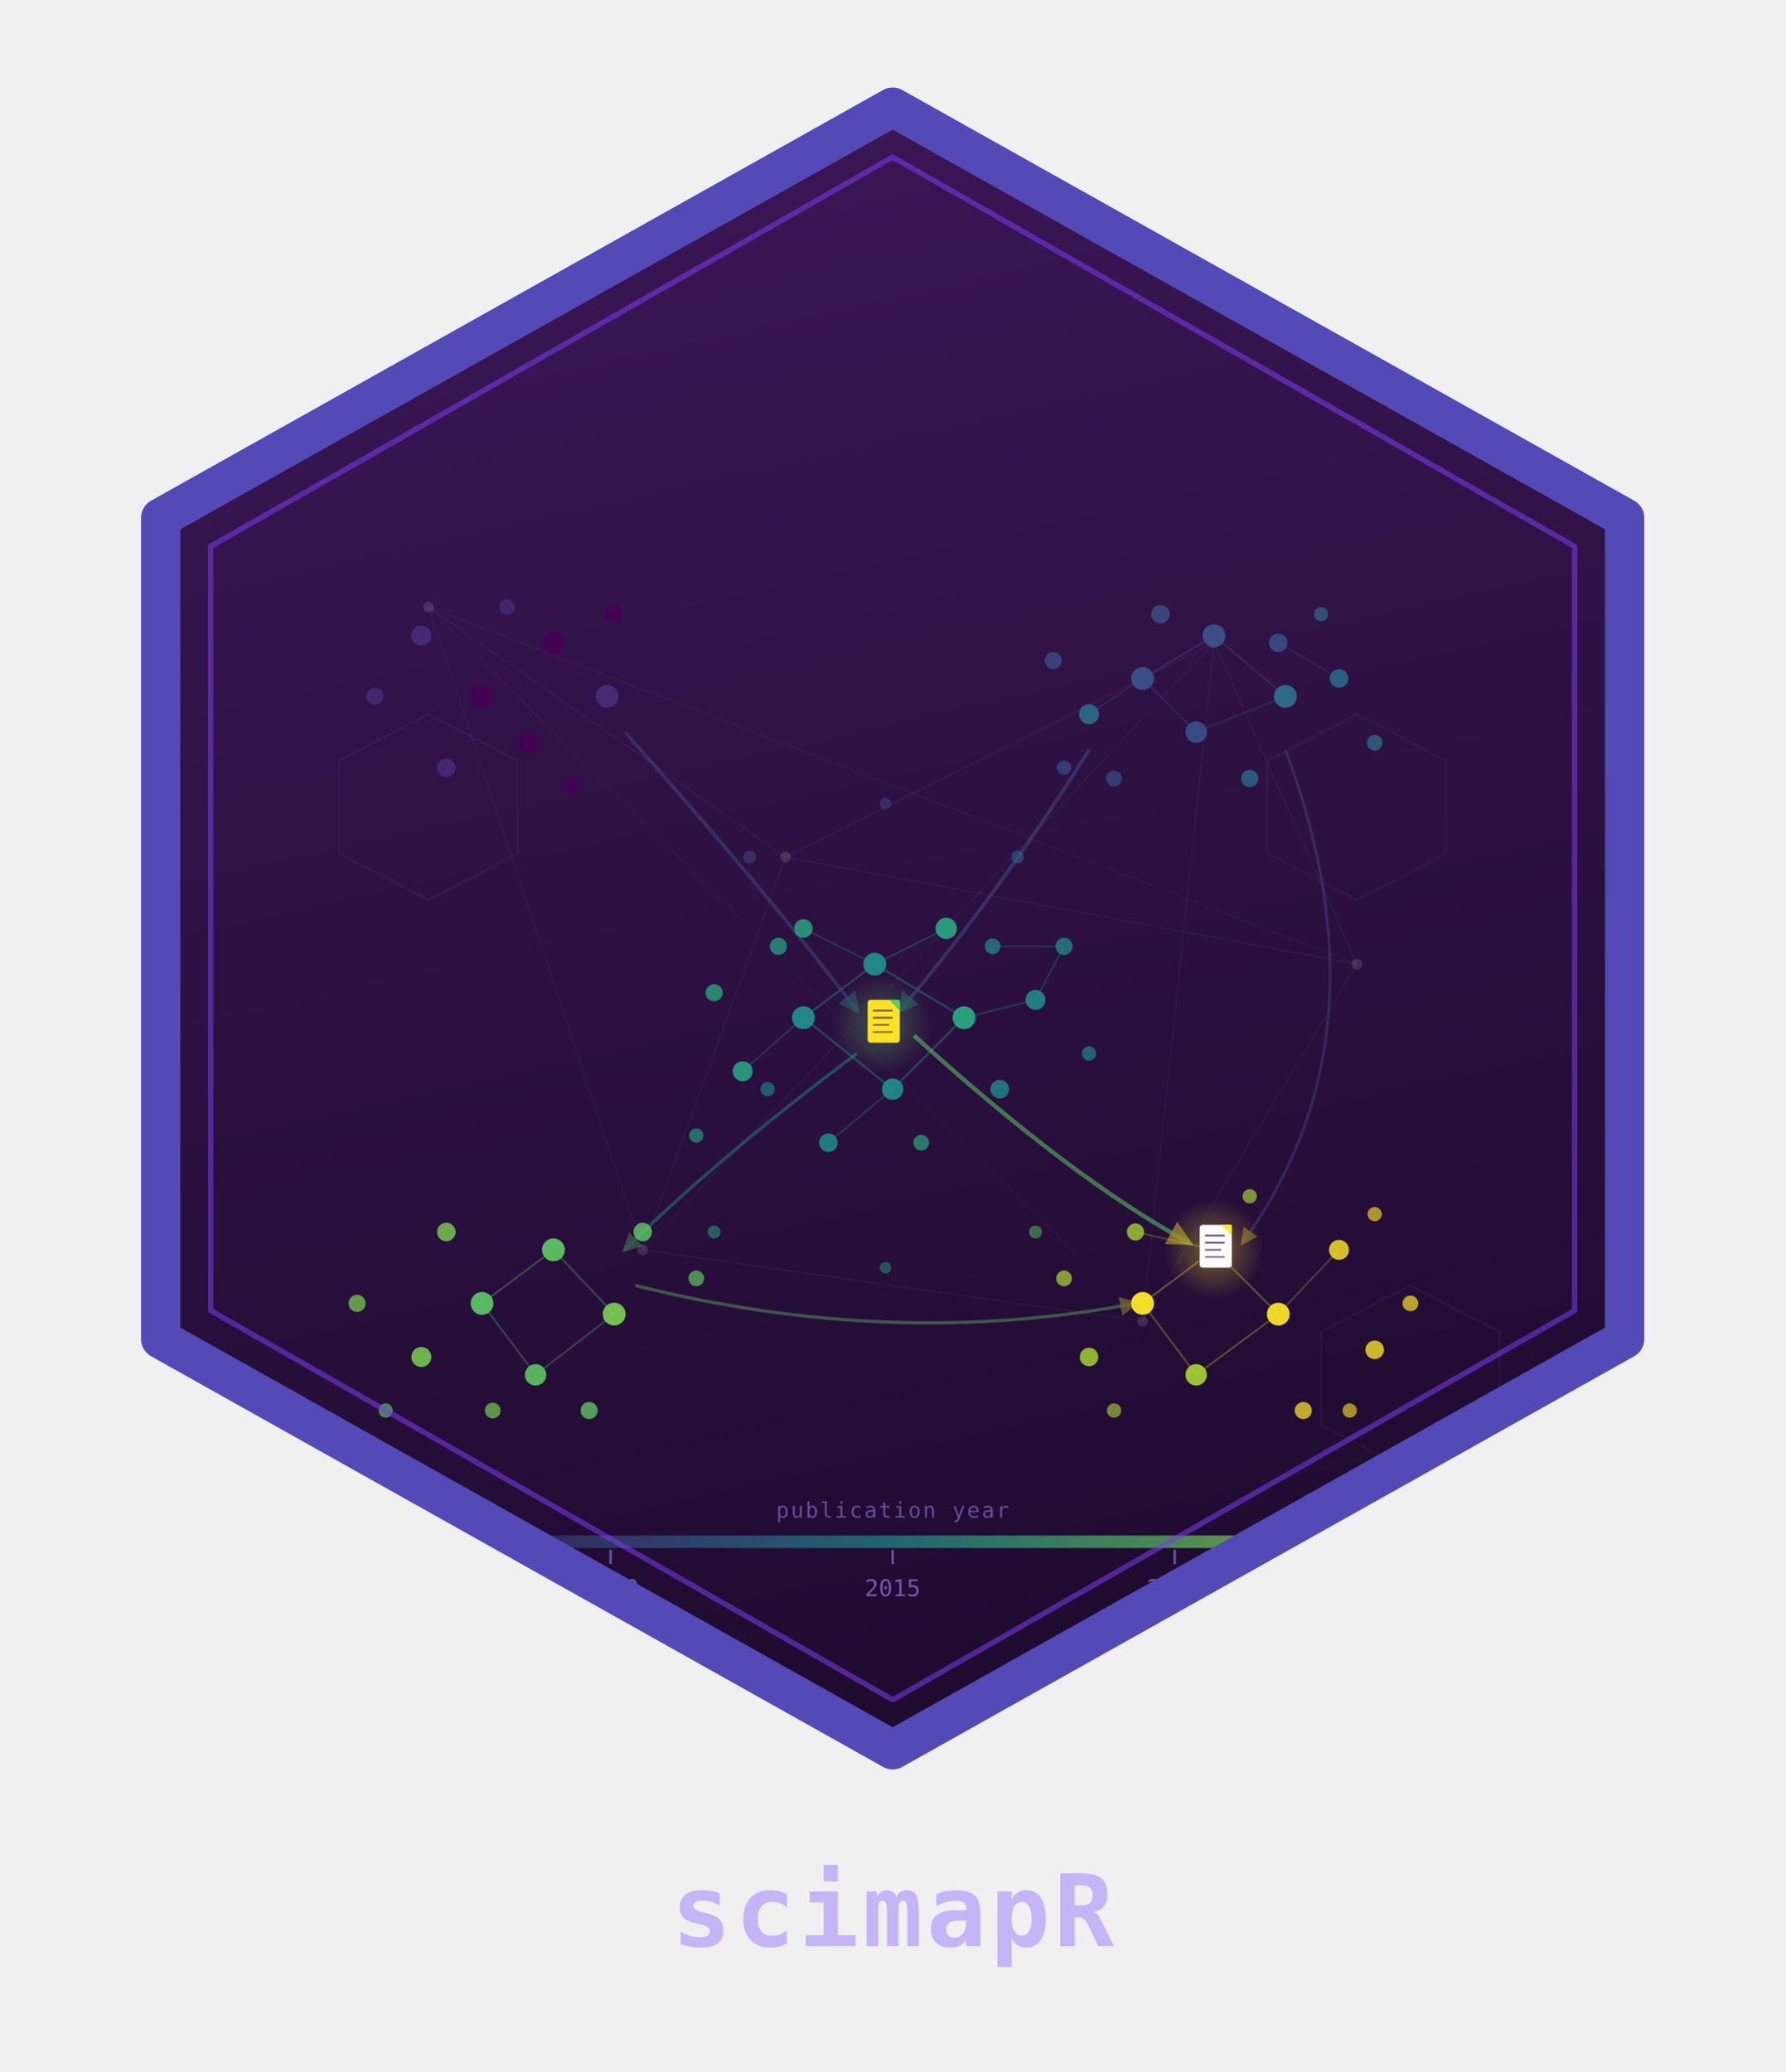
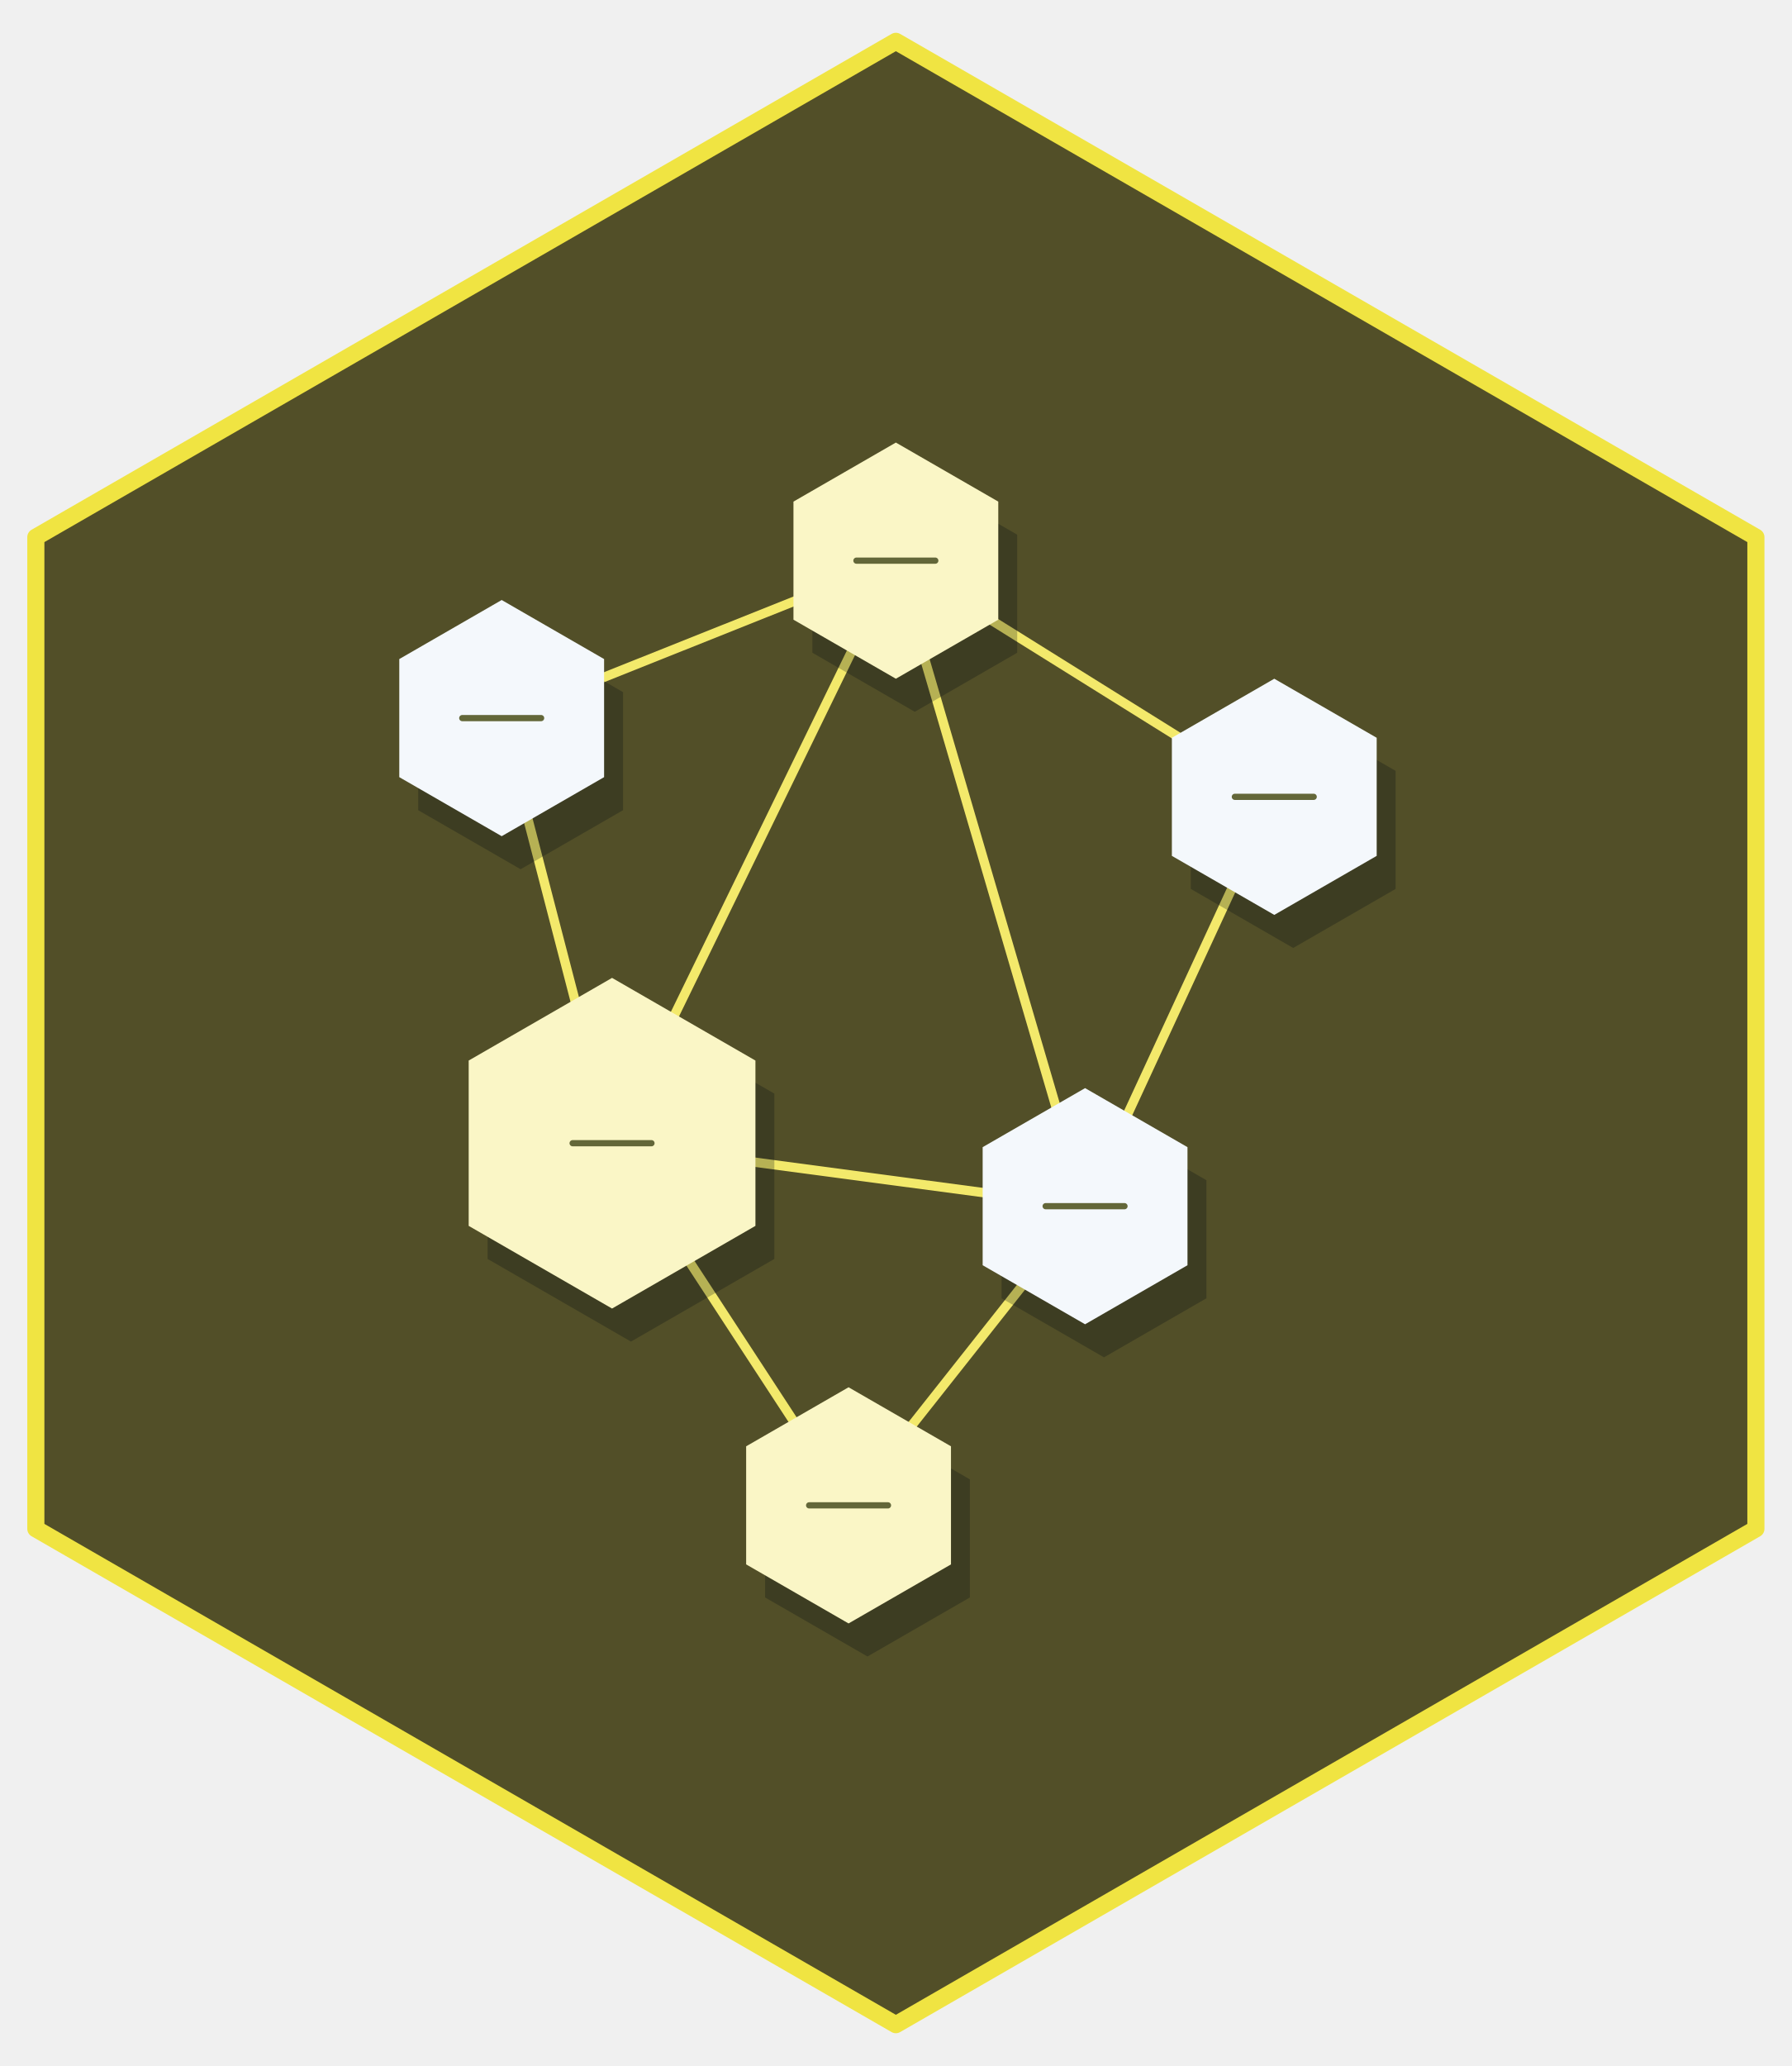
- <svg xmlns="http://www.w3.org/2000/svg" width="500" height="580" viewBox="0 0 500 580">
-   <defs>
-     <linearGradient id="bgscimap" x1="0" y1="0" x2="0.2" y2="1">
-       <stop offset="0%" stop-color="#3D1758" />
-       <stop offset="100%" stop-color="#1F0B30" />
-     </linearGradient>
-     <radialGradient id="focalGlow" cx="50%" cy="50%" r="50%">
-       <stop offset="0%" stop-color="#FDE725" stop-opacity="0.6" />
-       <stop offset="100%" stop-color="#FDE725" stop-opacity="0" />
-     </radialGradient>
-     <radialGradient id="focalGlow2" cx="50%" cy="50%" r="50%">
-       <stop offset="0%" stop-color="#5DC863" stop-opacity="0.55" />
-       <stop offset="100%" stop-color="#5DC863" stop-opacity="0" />
-     </radialGradient>
-     <linearGradient id="yearAxis" x1="0" y1="0" x2="1" y2="0">
-       <stop offset="0%" stop-color="#440154" stop-opacity="0.6" />
-       <stop offset="25%" stop-color="#3B528B" stop-opacity="0.7" />
-       <stop offset="50%" stop-color="#21908C" stop-opacity="0.8" />
-       <stop offset="75%" stop-color="#5DC863" stop-opacity="0.8" />
-       <stop offset="100%" stop-color="#FDE725" stop-opacity="0.9" />
-     </linearGradient>
-     <marker id="arrTeal" viewBox="0 0 10 10" refX="8" refY="5" markerWidth="6" markerHeight="6" orient="auto">
-       <path d="M 0,0 L 10,5 L 0,10 z" fill="#21908C" opacity="0.7" />
-     </marker>
-     <marker id="arrGreen" viewBox="0 0 10 10" refX="8" refY="5" markerWidth="6" markerHeight="6" orient="auto">
-       <path d="M 0,0 L 10,5 L 0,10 z" fill="#5DC863" opacity="0.7" />
-     </marker>
-     <marker id="arrYellow" viewBox="0 0 10 10" refX="8" refY="5" markerWidth="6" markerHeight="6" orient="auto">
-       <path d="M 0,0 L 10,5 L 0,10 z" fill="#FDE725" opacity="0.75" />
-     </marker>
-     <clipPath id="hexscimap">
-       <polygon points="250,30 455,145 455,375 250,490 45,375 45,145" />
-     </clipPath>
-   </defs>
-   <polygon points="250,30 455,145 455,375 250,490 45,375 45,145" fill="url(#bgscimap)" />
-   <g clip-path="url(#hexscimap)">
-     <line x1="120" y1="170" x2="220" y2="240" stroke="#ffffff" stroke-width="0.3" opacity="0.05" />
-     <line x1="220" y1="240" x2="340" y2="180" stroke="#ffffff" stroke-width="0.3" opacity="0.05" />
-     <line x1="340" y1="180" x2="380" y2="270" stroke="#ffffff" stroke-width="0.3" opacity="0.05" />
-     <line x1="220" y1="240" x2="180" y2="350" stroke="#ffffff" stroke-width="0.3" opacity="0.05" />
-     <line x1="180" y1="350" x2="320" y2="370" stroke="#ffffff" stroke-width="0.3" opacity="0.05" />
-     <line x1="320" y1="370" x2="380" y2="270" stroke="#ffffff" stroke-width="0.3" opacity="0.05" />
-     <line x1="120" y1="170" x2="180" y2="350" stroke="#ffffff" stroke-width="0.3" opacity="0.04" />
-     <line x1="120" y1="170" x2="380" y2="270" stroke="#ffffff" stroke-width="0.3" opacity="0.04" />
-     <line x1="340" y1="180" x2="320" y2="370" stroke="#ffffff" stroke-width="0.3" opacity="0.04" />
-     <line x1="220" y1="240" x2="380" y2="270" stroke="#ffffff" stroke-width="0.3" opacity="0.05" />
-     <line x1="180" y1="350" x2="340" y2="180" stroke="#ffffff" stroke-width="0.3" opacity="0.04" />
-     <line x1="120" y1="170" x2="320" y2="370" stroke="#ffffff" stroke-width="0.3" opacity="0.03" />
-     <circle cx="120" cy="170" r="1.5" fill="#ffffff" opacity="0.12" />
-     <circle cx="220" cy="240" r="1.5" fill="#ffffff" opacity="0.13" />
-     <circle cx="340" cy="180" r="1.5" fill="#ffffff" opacity="0.12" />
-     <circle cx="380" cy="270" r="1.5" fill="#ffffff" opacity="0.12" />
-     <circle cx="180" cy="350" r="1.5" fill="#ffffff" opacity="0.12" />
-     <circle cx="320" cy="370" r="1.5" fill="#ffffff" opacity="0.12" />
-     <polygon points="120,200 145,213 145,239 120,252 95,239 95,213" fill="none" stroke="#A78BFA" stroke-width="0.5" opacity="0.07" />
-     <polygon points="395,360 420,373 420,399 395,412 370,399 370,373" fill="none" stroke="#A78BFA" stroke-width="0.5" opacity="0.07" />
-     <polygon points="380,200 405,213 405,239 380,252 355,239 355,213" fill="none" stroke="#A78BFA" stroke-width="0.5" opacity="0.06" />
-     <line x1="135" y1="195" x2="155" y2="180" stroke="#440154" stroke-width="0.5" opacity="0.35" />
-     <line x1="155" y1="180" x2="170" y2="195" stroke="#440154" stroke-width="0.5" opacity="0.32" />
-     <line x1="135" y1="195" x2="148" y2="208" stroke="#440154" stroke-width="0.5" opacity="0.3" />
-     <line x1="148" y1="208" x2="170" y2="195" stroke="#440154" stroke-width="0.5" opacity="0.28" />
-     <line x1="118" y1="178" x2="135" y2="195" stroke="#440154" stroke-width="0.5" opacity="0.25" />
-     <line x1="320" y1="190" x2="340" y2="178" stroke="#3B528B" stroke-width="0.5" opacity="0.35" />
-     <line x1="340" y1="178" x2="360" y2="195" stroke="#3B528B" stroke-width="0.5" opacity="0.32" />
-     <line x1="320" y1="190" x2="335" y2="205" stroke="#3B528B" stroke-width="0.5" opacity="0.3" />
-     <line x1="335" y1="205" x2="360" y2="195" stroke="#3B528B" stroke-width="0.5" opacity="0.28" />
-     <line x1="305" y1="200" x2="320" y2="190" stroke="#3B528B" stroke-width="0.5" opacity="0.25" />
-     <line x1="358" y1="180" x2="375" y2="190" stroke="#3B528B" stroke-width="0.5" opacity="0.22" />
-     <line x1="225" y1="285" x2="245" y2="270" stroke="#21908C" stroke-width="0.6" opacity="0.4" />
-     <line x1="245" y1="270" x2="270" y2="285" stroke="#21908C" stroke-width="0.6" opacity="0.4" />
-     <line x1="225" y1="285" x2="250" y2="305" stroke="#21908C" stroke-width="0.6" opacity="0.4" />
-     <line x1="250" y1="305" x2="270" y2="285" stroke="#21908C" stroke-width="0.6" opacity="0.4" />
-     <line x1="245" y1="270" x2="265" y2="260" stroke="#21908C" stroke-width="0.5" opacity="0.35" />
-     <line x1="270" y1="285" x2="290" y2="280" stroke="#21908C" stroke-width="0.5" opacity="0.32" />
-     <line x1="225" y1="285" x2="208" y2="300" stroke="#21908C" stroke-width="0.5" opacity="0.3" />
-     <line x1="250" y1="305" x2="232" y2="320" stroke="#21908C" stroke-width="0.5" opacity="0.3" />
-     <line x1="245" y1="270" x2="225" y2="260" stroke="#21908C" stroke-width="0.5" opacity="0.28" />
-     <line x1="290" y1="280" x2="298" y2="265" stroke="#21908C" stroke-width="0.5" opacity="0.28" />
-     <line x1="278" y1="265" x2="298" y2="265" stroke="#21908C" stroke-width="0.5" opacity="0.25" />
-     <line x1="135" y1="365" x2="155" y2="350" stroke="#5DC863" stroke-width="0.5" opacity="0.35" />
-     <line x1="155" y1="350" x2="172" y2="368" stroke="#5DC863" stroke-width="0.5" opacity="0.32" />
-     <line x1="135" y1="365" x2="150" y2="385" stroke="#5DC863" stroke-width="0.5" opacity="0.3" />
-     <line x1="150" y1="385" x2="172" y2="368" stroke="#5DC863" stroke-width="0.5" opacity="0.3" />
-     <line x1="320" y1="365" x2="340" y2="350" stroke="#FDE725" stroke-width="0.5" opacity="0.32" />
-     <line x1="340" y1="350" x2="358" y2="368" stroke="#FDE725" stroke-width="0.5" opacity="0.3" />
-     <line x1="320" y1="365" x2="335" y2="385" stroke="#FDE725" stroke-width="0.5" opacity="0.28" />
-     <line x1="335" y1="385" x2="358" y2="368" stroke="#FDE725" stroke-width="0.5" opacity="0.28" />
-     <line x1="358" y1="368" x2="375" y2="350" stroke="#FDE725" stroke-width="0.5" opacity="0.22" />
-     <line x1="318" y1="345" x2="340" y2="350" stroke="#FDE725" stroke-width="0.5" opacity="0.22" />
-     <path d="M 175,205 Q 215,250 240,283" fill="none" stroke="#3B528B" stroke-width="1" opacity="0.45" marker-end="url(#arrTeal)" />
-     <path d="M 305,210 Q 280,250 252,283" fill="none" stroke="#3B528B" stroke-width="1" opacity="0.5" marker-end="url(#arrTeal)" />
-     <path d="M 256,290 Q 300,330 333,348" fill="none" stroke="#5DC863" stroke-width="1.2" opacity="0.55" marker-end="url(#arrYellow)" />
-     <path d="M 240,295 Q 200,325 175,350" fill="none" stroke="#21908C" stroke-width="0.9" opacity="0.45" marker-end="url(#arrGreen)" />
-     <path d="M 178,360 Q 250,378 318,365" fill="none" stroke="#5DC863" stroke-width="0.9" opacity="0.4" marker-end="url(#arrYellow)" />
-     <path d="M 360,210 Q 390,290 348,348" fill="none" stroke="#3B528B" stroke-width="0.8" opacity="0.4" marker-end="url(#arrYellow)" />
-     <circle cx="135" cy="195" r="3.2" fill="#440154" opacity="0.92" />
-     <circle cx="155" cy="180" r="3.2" fill="#440154" opacity="0.92" />
-     <circle cx="170" cy="195" r="3.2" fill="#472D7B" opacity="0.9" />
-     <circle cx="148" cy="208" r="3" fill="#440154" opacity="0.88" />
-     <circle cx="118" cy="178" r="2.8" fill="#472D7B" opacity="0.85" />
-     <circle cx="172" cy="172" r="2.6" fill="#440154" opacity="0.82" />
-     <circle cx="125" cy="215" r="2.6" fill="#472D7B" opacity="0.8" />
-     <circle cx="160" cy="220" r="2.4" fill="#440154" opacity="0.78" />
-     <circle cx="105" cy="195" r="2.4" fill="#472D7B" opacity="0.75" />
-     <circle cx="142" cy="170" r="2.2" fill="#472D7B" opacity="0.7" />
-     <circle cx="320" cy="190" r="3.2" fill="#3B528B" opacity="0.92" />
-     <circle cx="340" cy="178" r="3.2" fill="#3B528B" opacity="0.92" />
-     <circle cx="360" cy="195" r="3.2" fill="#2C728E" opacity="0.9" />
-     <circle cx="335" cy="205" r="3" fill="#3B528B" opacity="0.88" />
-     <circle cx="305" cy="200" r="2.8" fill="#2C728E" opacity="0.85" />
-     <circle cx="358" cy="180" r="2.6" fill="#3B528B" opacity="0.82" />
-     <circle cx="375" cy="190" r="2.6" fill="#2C728E" opacity="0.8" />
-     <circle cx="325" cy="172" r="2.6" fill="#3B528B" opacity="0.78" />
-     <circle cx="350" cy="218" r="2.4" fill="#2C728E" opacity="0.75" />
-     <circle cx="295" cy="185" r="2.4" fill="#3B528B" opacity="0.72" />
-     <circle cx="385" cy="208" r="2.2" fill="#2C728E" opacity="0.7" />
-     <circle cx="312" cy="218" r="2.2" fill="#3B528B" opacity="0.68" />
-     <circle cx="370" cy="172" r="2" fill="#2C728E" opacity="0.65" />
-     <circle cx="298" cy="215" r="2" fill="#3B528B" opacity="0.65" />
-     <circle cx="247" cy="287" r="14" fill="url(#focalGlow2)" opacity="0.7" />
-     <circle cx="225" cy="285" r="3.2" fill="#21908C" opacity="0.92" />
-     <circle cx="245" cy="270" r="3.2" fill="#21908C" opacity="0.92" />
-     <circle cx="270" cy="285" r="3.2" fill="#27AD81" opacity="0.92" />
-     <circle cx="250" cy="305" r="3" fill="#21908C" opacity="0.9" />
-     <circle cx="265" cy="260" r="3" fill="#27AD81" opacity="0.88" />
-     <circle cx="290" cy="280" r="2.8" fill="#21908C" opacity="0.85" />
-     <circle cx="208" cy="300" r="2.8" fill="#27AD81" opacity="0.85" />
-     <circle cx="232" cy="320" r="2.6" fill="#21908C" opacity="0.82" />
-     <circle cx="225" cy="260" r="2.6" fill="#27AD81" opacity="0.8" />
-     <circle cx="280" cy="305" r="2.6" fill="#21908C" opacity="0.78" />
-     <circle cx="200" cy="278" r="2.4" fill="#27AD81" opacity="0.75" />
-     <circle cx="298" cy="265" r="2.4" fill="#21908C" opacity="0.72" />
-     <circle cx="218" cy="265" r="2.4" fill="#27AD81" opacity="0.7" />
-     <circle cx="278" cy="265" r="2.2" fill="#21908C" opacity="0.7" />
-     <circle cx="258" cy="320" r="2.2" fill="#27AD81" opacity="0.68" />
-     <circle cx="305" cy="295" r="2" fill="#21908C" opacity="0.65" />
-     <circle cx="195" cy="318" r="2" fill="#27AD81" opacity="0.6" />
-     <circle cx="215" cy="305" r="2" fill="#21908C" opacity="0.6" />
-     <g transform="translate(243, 280)">
-       <rect x="0" y="0" width="9" height="12" rx="0.8" fill="#FDE725" opacity="0.98" />
-       <polygon points="6,0 9,0 9,3" fill="#5DC863" opacity="0.95" />
-       <line x1="1.5" y1="3" x2="7" y2="3" stroke="#3D1758" stroke-width="0.5" opacity="0.7" />
-       <line x1="1.5" y1="5" x2="7" y2="5" stroke="#3D1758" stroke-width="0.5" opacity="0.7" />
-       <line x1="1.5" y1="7" x2="6" y2="7" stroke="#3D1758" stroke-width="0.5" opacity="0.6" />
-       <line x1="1.5" y1="9" x2="7" y2="9" stroke="#3D1758" stroke-width="0.5" opacity="0.55" />
-     </g>
-     <circle cx="135" cy="365" r="3.2" fill="#5DC863" opacity="0.92" />
-     <circle cx="155" cy="350" r="3.2" fill="#5DC863" opacity="0.92" />
-     <circle cx="172" cy="368" r="3.2" fill="#7AD151" opacity="0.9" />
-     <circle cx="150" cy="385" r="3" fill="#5DC863" opacity="0.88" />
-     <circle cx="118" cy="380" r="2.8" fill="#7AD151" opacity="0.85" />
-     <circle cx="180" cy="345" r="2.6" fill="#5DC863" opacity="0.82" />
-     <circle cx="125" cy="345" r="2.6" fill="#7AD151" opacity="0.8" />
-     <circle cx="165" cy="395" r="2.4" fill="#5DC863" opacity="0.78" />
-     <circle cx="100" cy="365" r="2.4" fill="#7AD151" opacity="0.72" />
-     <circle cx="195" cy="358" r="2.2" fill="#5DC863" opacity="0.7" />
-     <circle cx="138" cy="395" r="2.2" fill="#7AD151" opacity="0.68" />
-     <circle cx="108" cy="395" r="2" fill="#5DC863" opacity="0.65" />
-     <circle cx="340" cy="350" r="14" fill="url(#focalGlow)" opacity="0.65" />
-     <circle cx="320" cy="365" r="3.2" fill="#FDE725" opacity="0.95" />
-     <circle cx="358" cy="368" r="3.2" fill="#FDE725" opacity="0.92" />
-     <circle cx="335" cy="385" r="3" fill="#AADC32" opacity="0.88" />
-     <circle cx="375" cy="350" r="2.8" fill="#FDE725" opacity="0.82" />
-     <circle cx="305" cy="380" r="2.6" fill="#AADC32" opacity="0.8" />
-     <circle cx="385" cy="378" r="2.6" fill="#FDE725" opacity="0.78" />
-     <circle cx="318" cy="345" r="2.4" fill="#AADC32" opacity="0.75" />
-     <circle cx="365" cy="395" r="2.4" fill="#FDE725" opacity="0.72" />
-     <circle cx="298" cy="358" r="2.2" fill="#AADC32" opacity="0.7" />
-     <circle cx="395" cy="365" r="2.2" fill="#FDE725" opacity="0.68" />
-     <circle cx="350" cy="335" r="2" fill="#AADC32" opacity="0.65" />
-     <circle cx="378" cy="395" r="2" fill="#FDE725" opacity="0.6" />
-     <circle cx="312" cy="395" r="2" fill="#AADC32" opacity="0.6" />
-     <circle cx="385" cy="340" r="2" fill="#FDE725" opacity="0.62" />
-     <g transform="translate(336, 343)">
-       <rect x="0" y="0" width="9" height="12" rx="0.8" fill="#FFFFFF" opacity="0.98" />
-       <polygon points="6,0 9,0 9,3" fill="#FDE725" opacity="0.95" />
-       <line x1="1.5" y1="3" x2="7" y2="3" stroke="#3D1758" stroke-width="0.5" opacity="0.75" />
-       <line x1="1.5" y1="5" x2="7" y2="5" stroke="#3D1758" stroke-width="0.5" opacity="0.75" />
-       <line x1="1.5" y1="7" x2="6" y2="7" stroke="#3D1758" stroke-width="0.5" opacity="0.65" />
-       <line x1="1.5" y1="9" x2="7" y2="9" stroke="#3D1758" stroke-width="0.5" opacity="0.6" />
-     </g>
-     <circle cx="210" cy="240" r="1.8" fill="#3B528B" opacity="0.5" />
-     <circle cx="285" cy="240" r="1.8" fill="#2C728E" opacity="0.5" />
-     <circle cx="200" cy="345" r="1.8" fill="#27AD81" opacity="0.5" />
-     <circle cx="290" cy="345" r="1.8" fill="#5DC863" opacity="0.5" />
-     <circle cx="248" cy="225" r="1.6" fill="#3B528B" opacity="0.45" />
-     <circle cx="248" cy="355" r="1.6" fill="#27AD81" opacity="0.45" />
-     <text font-family="monospace" font-size="6" fill="#A78BFA" opacity="0.5" text-anchor="middle" x="250" y="425" letter-spacing="0.5">publication year</text>
-     <rect x="92" y="430" width="316" height="3.5" rx="1.5" fill="url(#yearAxis)" opacity="0.85" />
-     <line x1="92" y1="434" x2="92" y2="438" stroke="#A78BFA" stroke-width="0.7" opacity="0.6" />
-     <line x1="171" y1="434" x2="171" y2="438" stroke="#A78BFA" stroke-width="0.7" opacity="0.55" />
-     <line x1="250" y1="434" x2="250" y2="438" stroke="#A78BFA" stroke-width="0.7" opacity="0.55" />
-     <line x1="329" y1="434" x2="329" y2="438" stroke="#A78BFA" stroke-width="0.7" opacity="0.55" />
-     <line x1="408" y1="434" x2="408" y2="438" stroke="#A78BFA" stroke-width="0.7" opacity="0.6" />
-     <text font-family="monospace" font-size="6.5" fill="#A78BFA" opacity="0.65" text-anchor="middle" x="92" y="447">2000</text>
-     <text font-family="monospace" font-size="6.5" fill="#A78BFA" opacity="0.6" text-anchor="middle" x="171" y="447">2008</text>
-     <text font-family="monospace" font-size="6.5" fill="#A78BFA" opacity="0.6" text-anchor="middle" x="250" y="447">2015</text>
-     <text font-family="monospace" font-size="6.5" fill="#A78BFA" opacity="0.6" text-anchor="middle" x="329" y="447">2020</text>
-     <text font-family="monospace" font-size="6.5" fill="#FDE725" opacity="0.7" text-anchor="middle" x="408" y="447">2025</text>
-   </g>
-   <polygon points="250,30 455,145 455,375 250,490 45,375 45,145" fill="none" stroke="#534AB7" stroke-width="11" stroke-linejoin="round" />
-   <polygon points="250,44 441,153 441,367 250,476 59,367 59,153" fill="none" stroke="#7C3AED" stroke-width="1.5" stroke-linejoin="round" opacity="0.55" />
-   <text font-family="monospace" font-weight="700" font-size="28" fill="#C4B5F7" text-anchor="middle" x="250" y="545" letter-spacing="1">scimapR</text>
+ <svg xmlns="http://www.w3.org/2000/svg" width="432" height="498" viewBox="0 0 432 498">
+   <path fill-rule="nonzero" fill="rgb(32.157%, 30.98%, 15.686%)" fill-opacity="1" stroke-width="4.125" stroke-linecap="round" stroke-linejoin="round" stroke="rgb(94.118%, 89.412%, 25.882%)" stroke-opacity="1" stroke-miterlimit="10" d="M 216 9.961 L 423.359 129.48 L 423.359 368.52 L 216 488.039 L 8.641 368.52 L 8.641 129.48 Z M 216 9.961 " />
+   <path fill="none" stroke-width="2.25" stroke-linecap="round" stroke-linejoin="round" stroke="rgb(95.294%, 91.373%, 41.961%)" stroke-opacity="1" stroke-miterlimit="10" d="M 120.961 173.094 L 216 135.141 " />
+   <path fill="none" stroke-width="2.25" stroke-linecap="round" stroke-linejoin="round" stroke="rgb(95.294%, 91.373%, 41.961%)" stroke-opacity="1" stroke-miterlimit="10" d="M 216 135.141 L 307.238 192.07 " />
+   <path fill="none" stroke-width="2.25" stroke-linecap="round" stroke-linejoin="round" stroke="rgb(95.294%, 91.373%, 41.961%)" stroke-opacity="1" stroke-miterlimit="10" d="M 120.961 173.094 L 147.57 275.566 " />
+   <path fill="none" stroke-width="2.25" stroke-linecap="round" stroke-linejoin="round" stroke="rgb(95.294%, 91.373%, 41.961%)" stroke-opacity="1" stroke-miterlimit="10" d="M 216 135.141 L 147.57 275.566 " />
+   <path fill="none" stroke-width="2.25" stroke-linecap="round" stroke-linejoin="round" stroke="rgb(95.294%, 91.373%, 41.961%)" stroke-opacity="1" stroke-miterlimit="10" d="M 307.238 192.07 L 261.621 290.746 " />
+   <path fill="none" stroke-width="2.25" stroke-linecap="round" stroke-linejoin="round" stroke="rgb(95.294%, 91.373%, 41.961%)" stroke-opacity="1" stroke-miterlimit="10" d="M 147.57 275.566 L 261.621 290.746 " />
+   <path fill="none" stroke-width="2.25" stroke-linecap="round" stroke-linejoin="round" stroke="rgb(95.294%, 91.373%, 41.961%)" stroke-opacity="1" stroke-miterlimit="10" d="M 147.57 275.566 L 204.594 362.859 " />
+   <path fill="none" stroke-width="2.25" stroke-linecap="round" stroke-linejoin="round" stroke="rgb(95.294%, 91.373%, 41.961%)" stroke-opacity="1" stroke-miterlimit="10" d="M 261.621 290.746 L 204.594 362.859 " />
+   <path fill="none" stroke-width="2.25" stroke-linecap="round" stroke-linejoin="round" stroke="rgb(95.294%, 91.373%, 41.961%)" stroke-opacity="1" stroke-miterlimit="10" d="M 216 135.141 L 261.621 290.746 " />
+   <path fill-rule="nonzero" fill="rgb(1.176%, 3.922%, 7.059%)" fill-opacity="0.251" d="M 125.523 152.602 L 100.828 166.832 L 100.828 195.297 L 125.523 209.527 L 150.215 195.297 L 150.215 166.832 Z M 125.523 152.602 " />
+   <path fill-rule="nonzero" fill="rgb(95.686%, 97.255%, 98.824%)" fill-opacity="1" d="M 120.961 144.629 L 96.27 158.863 L 96.27 187.328 L 120.961 201.559 L 145.652 187.328 L 145.652 158.863 Z M 120.961 144.629 " />
+   <path fill="none" stroke-width="1.5" stroke-linecap="round" stroke-linejoin="round" stroke="rgb(38.824%, 40.392%, 22.353%)" stroke-opacity="1" stroke-miterlimit="10" d="M 111.457 173.094 L 130.465 173.094 " />
+   <path fill-rule="nonzero" fill="rgb(1.176%, 3.922%, 7.059%)" fill-opacity="0.251" d="M 220.562 114.648 L 195.871 128.879 L 195.871 157.344 L 220.562 171.578 L 245.254 157.344 L 245.254 128.879 Z M 220.562 114.648 " />
+   <path fill-rule="nonzero" fill="rgb(98.039%, 96.471%, 77.647%)" fill-opacity="1" d="M 216 106.676 L 191.309 120.91 L 191.309 149.375 L 216 163.605 L 240.691 149.375 L 240.691 120.91 Z M 216 106.676 " />
+   <path fill="none" stroke-width="1.5" stroke-linecap="round" stroke-linejoin="round" stroke="rgb(38.824%, 40.392%, 22.353%)" stroke-opacity="1" stroke-miterlimit="10" d="M 206.496 135.141 L 225.504 135.141 " />
+   <path fill-rule="nonzero" fill="rgb(1.176%, 3.922%, 7.059%)" fill-opacity="0.251" d="M 311.801 171.578 L 287.109 185.809 L 287.109 214.273 L 311.801 228.504 L 336.492 214.273 L 336.492 185.809 Z M 311.801 171.578 " />
+   <path fill-rule="nonzero" fill="rgb(95.686%, 97.255%, 98.824%)" fill-opacity="1" d="M 307.238 163.605 L 282.547 177.84 L 282.547 206.305 L 307.238 220.535 L 331.93 206.305 L 331.93 177.84 Z M 307.238 163.605 " />
+   <path fill="none" stroke-width="1.5" stroke-linecap="round" stroke-linejoin="round" stroke="rgb(38.824%, 40.392%, 22.353%)" stroke-opacity="1" stroke-miterlimit="10" d="M 297.734 192.07 L 316.742 192.07 " />
+   <path fill-rule="nonzero" fill="rgb(1.176%, 3.922%, 7.059%)" fill-opacity="0.251" d="M 152.133 243.688 L 117.562 263.613 L 117.562 303.461 L 152.133 323.387 L 186.703 303.461 L 186.703 263.613 Z M 152.133 243.688 " />
+   <path fill-rule="nonzero" fill="rgb(98.039%, 96.471%, 77.647%)" fill-opacity="1" d="M 147.57 235.715 L 113.004 255.641 L 113.004 295.492 L 147.57 315.418 L 182.141 295.492 L 182.141 255.641 Z M 147.57 235.715 " />
+   <path fill="none" stroke-width="1.5" stroke-linecap="round" stroke-linejoin="round" stroke="rgb(38.824%, 40.392%, 22.353%)" stroke-opacity="1" stroke-miterlimit="10" d="M 138.066 275.566 L 157.074 275.566 " />
+   <path fill-rule="nonzero" fill="rgb(1.176%, 3.922%, 7.059%)" fill-opacity="0.251" d="M 266.18 270.254 L 241.488 284.484 L 241.488 312.949 L 266.18 327.184 L 290.875 312.949 L 290.875 284.484 Z M 266.18 270.254 " />
+   <path fill-rule="nonzero" fill="rgb(95.686%, 97.255%, 98.824%)" fill-opacity="1" d="M 261.621 262.285 L 236.926 276.516 L 236.926 304.98 L 261.621 319.211 L 286.312 304.98 L 286.312 276.516 Z M 261.621 262.285 " />
+   <path fill="none" stroke-width="1.5" stroke-linecap="round" stroke-linejoin="round" stroke="rgb(38.824%, 40.392%, 22.353%)" stroke-opacity="1" stroke-miterlimit="10" d="M 252.113 290.746 L 271.125 290.746 " />
+   <path fill-rule="nonzero" fill="rgb(1.176%, 3.922%, 7.059%)" fill-opacity="0.251" d="M 209.156 342.363 L 184.465 356.598 L 184.465 385.059 L 209.156 399.293 L 233.848 385.059 L 233.848 356.598 Z M 209.156 342.363 " />
+   <path fill-rule="nonzero" fill="rgb(98.039%, 96.471%, 77.647%)" fill-opacity="1" d="M 204.594 334.395 L 179.902 348.625 L 179.902 377.09 L 204.594 391.324 L 229.289 377.09 L 229.289 348.625 Z M 204.594 334.395 " />
+   <path fill="none" stroke-width="1.5" stroke-linecap="round" stroke-linejoin="round" stroke="rgb(38.824%, 40.392%, 22.353%)" stroke-opacity="1" stroke-miterlimit="10" d="M 195.09 362.859 L 214.098 362.859 " />
</svg>
